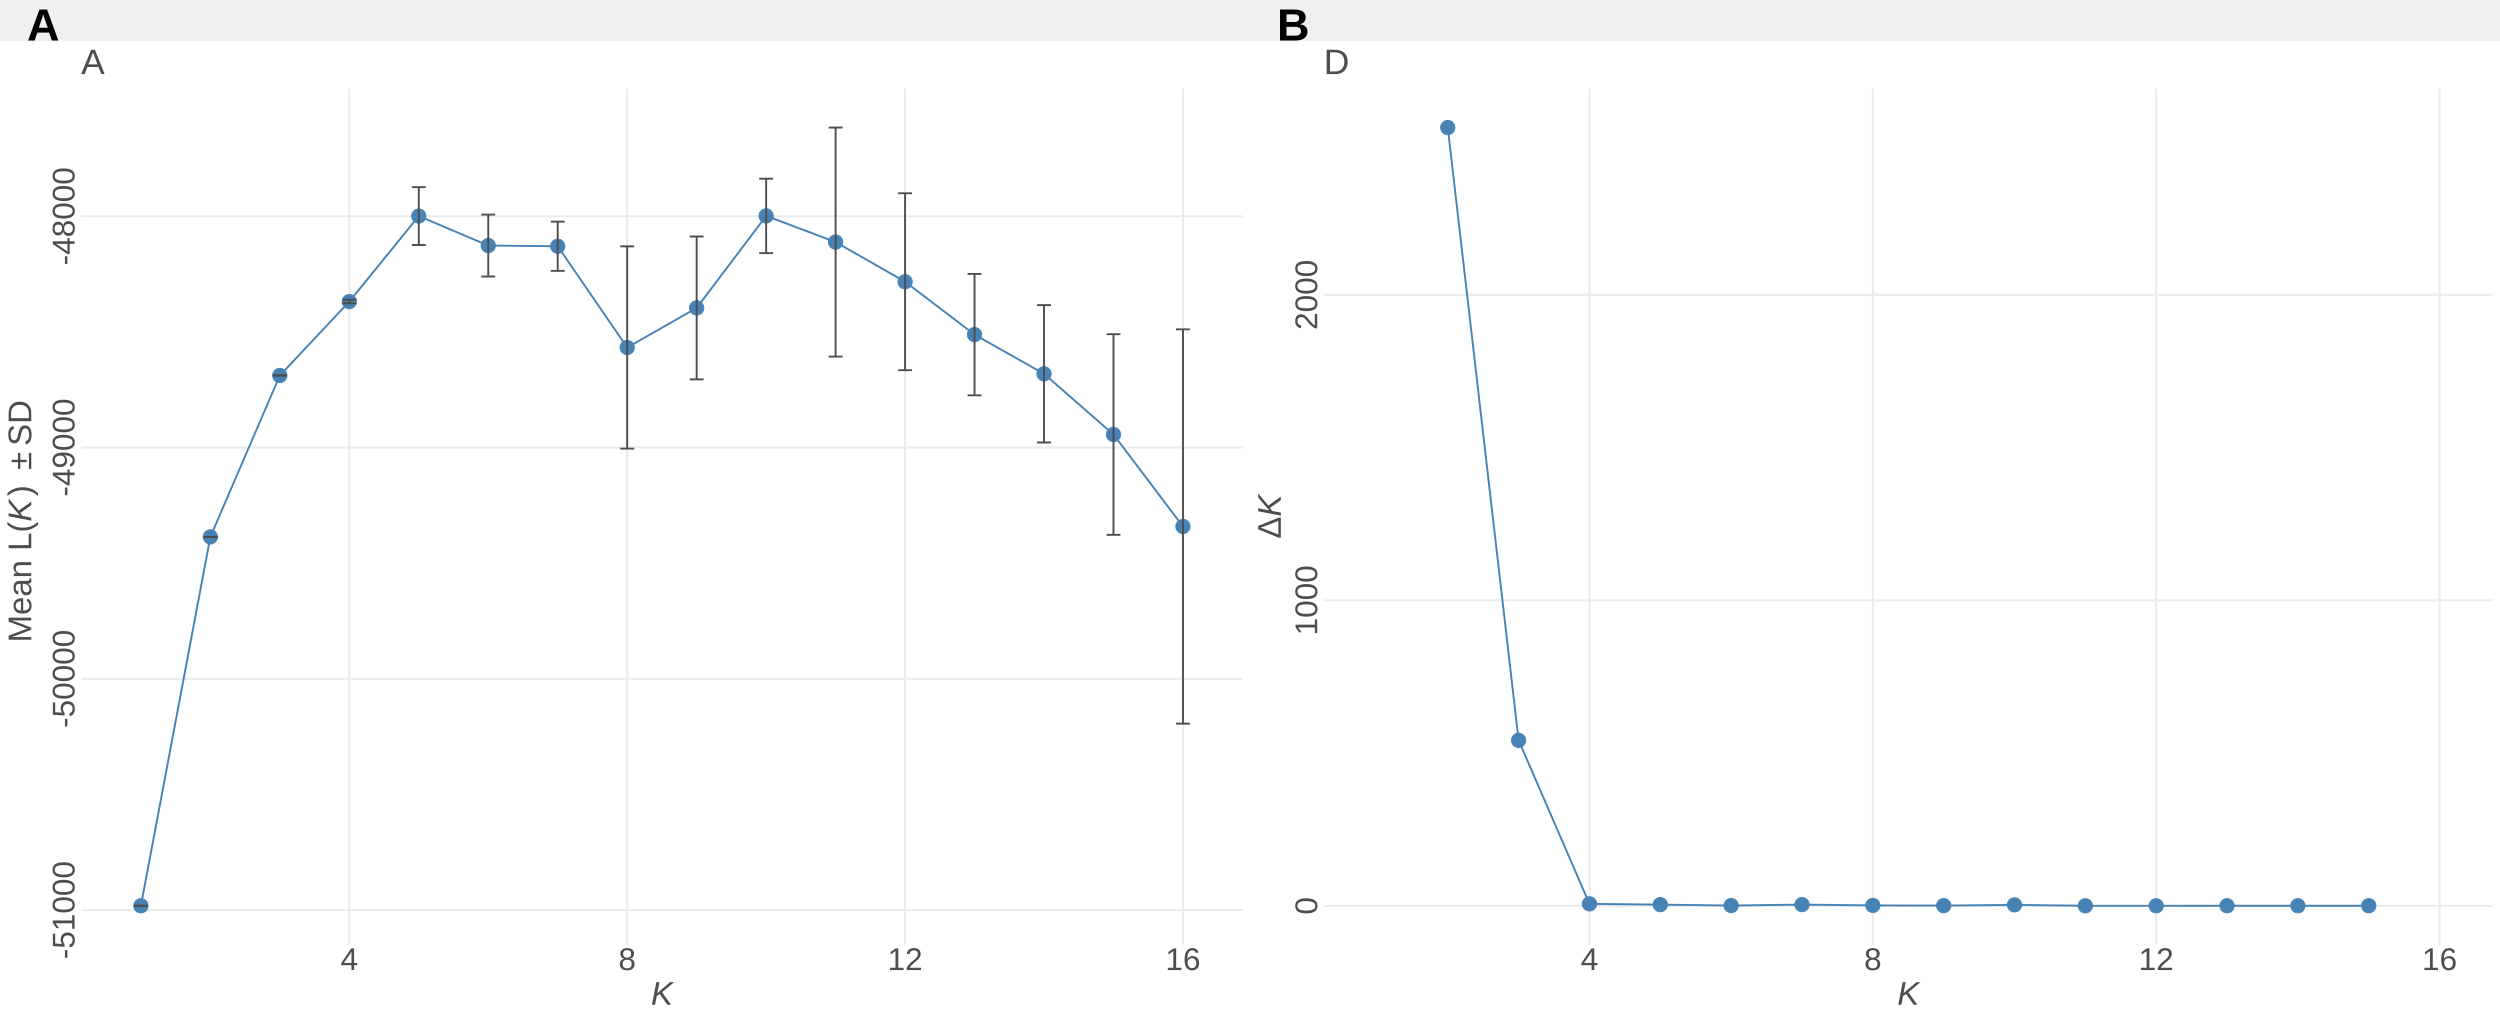
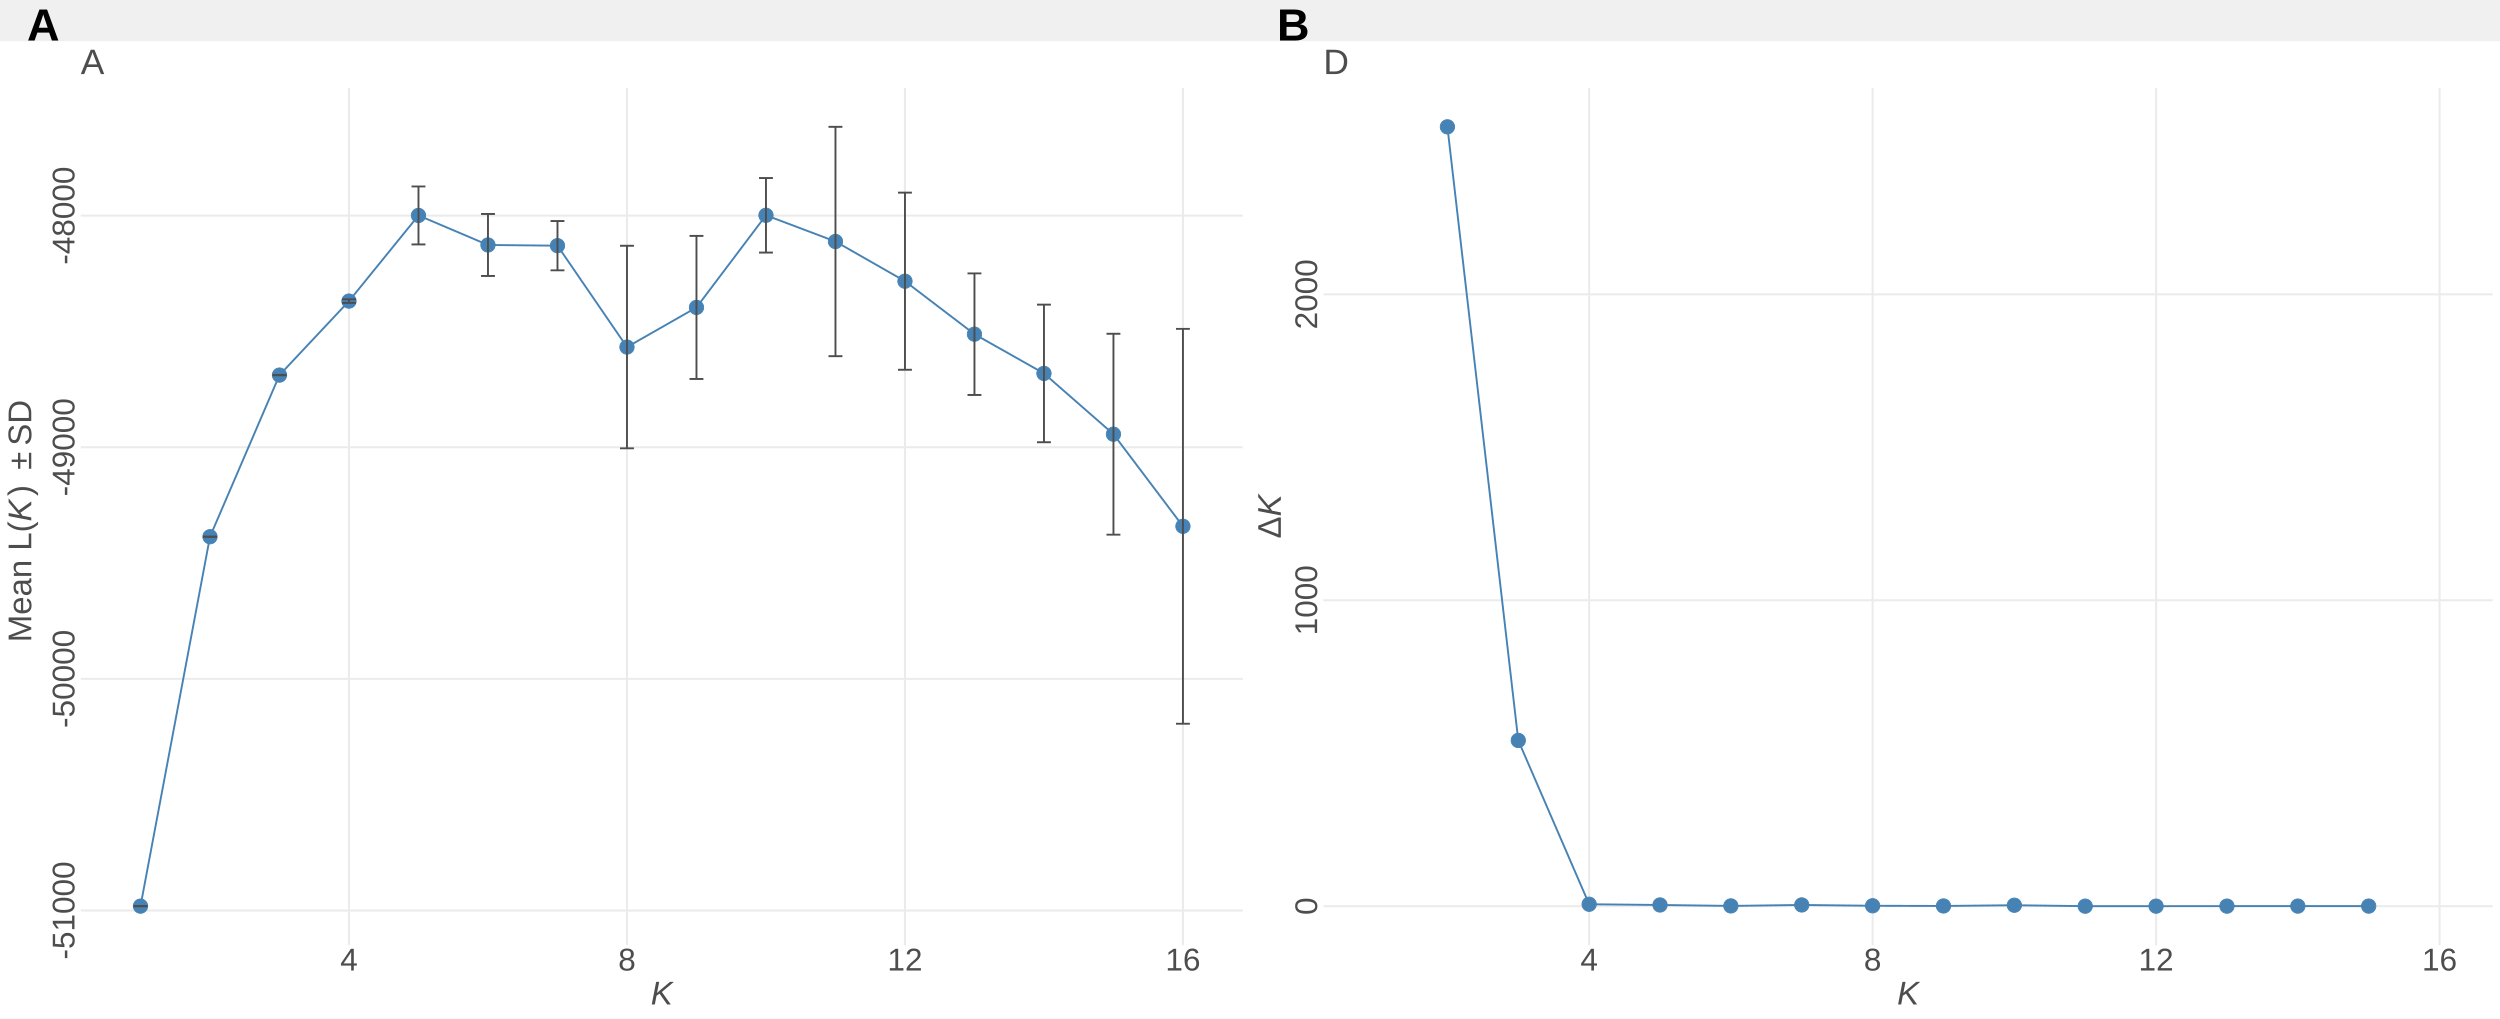
<svg xmlns="http://www.w3.org/2000/svg" width="1944.00pt" height="792.00pt" viewBox="0 0 1944.00 792.00">
  <g class="svglite">
    <defs>
      <style type="text/css">
    .svglite line, .svglite polyline, .svglite polygon, .svglite path, .svglite rect, .svglite circle {
      fill: none;
      stroke: #000000;
      stroke-linecap: round;
      stroke-linejoin: round;
      stroke-miterlimit: 10.00;
    }
    .svglite text {
      white-space: pre;
    }
    .svglite g.glyphgroup path {
      fill: inherit;
      stroke: none;
    }
  </style>
    </defs>
    <rect width="100%" height="100%" style="stroke: none; fill: none;" />
    <defs>
      <clipPath id="cpMC4wMHwxOTQ0LjAwfDAuMDB8NzkyLjAw">
        <rect x="0.00" y="0.00" width="1944.00" height="792.00" />
      </clipPath>
    </defs>
    <g clip-path="url(#cpMC4wMHwxOTQ0LjAwfDAuMDB8NzkyLjAw)">
</g>
    <defs>
      <clipPath id="cpMC4wMHw5NzIuMDB8MzIuMjZ8NzkyLjAw">
-         <rect x="0.00" y="32.26" width="972.00" height="759.74" />
+         <rect x="0" y="32.26" width="972.00" height="759.74" />
      </clipPath>
    </defs>
    <g clip-path="url(#cpMC4wMHw5NzIuMDB8MzIuMjZ8NzkyLjAw)">
-       <rect x="0.00" y="32.26" width="972.00" height="759.74" style="stroke-width: 1.07; stroke: #FFFFFF; fill: #FFFFFF;" />
+       <rect x="0" y="32.26" width="972.00" height="759.74" style="stroke-width: 1.07; stroke: #FFFFFF; fill: #FFFFFF;" />
    </g>
    <g clip-path="url(#cpMC4wMHwxOTQ0LjAwfDAuMDB8NzkyLjAw)">
</g>
    <defs>
-       <clipPath id="cpNjMuMTB8OTY2LjMzfDY4Ljk1fDczNC42MQ==">
-         <rect x="63.10" y="68.95" width="903.23" height="665.66" />
+       <clipPath id="cpNjIuNzh8OTY2LjMzfDY4LjMzfDczNC45Mw==">
+         <rect x="62.78" y="68.33" width="903.55" height="666.60" />
      </clipPath>
    </defs>
-     <g clip-path="url(#cpNjMuMTB8OTY2LjMzfDY4Ljk1fDczNC42MQ==)">
-       <rect x="63.10" y="68.95" width="903.23" height="665.66" style="stroke-width: 1.07; stroke: none; fill: #FFFFFF;" />
-       <polyline points="63.10,707.71 966.33,707.71 " style="stroke-width: 1.60; stroke: #EBEBEB; stroke-linecap: butt;" />
-       <polyline points="63.10,527.86 966.33,527.86 " style="stroke-width: 1.60; stroke: #EBEBEB; stroke-linecap: butt;" />
-       <polyline points="63.10,348.02 966.33,348.02 " style="stroke-width: 1.60; stroke: #EBEBEB; stroke-linecap: butt;" />
-       <polyline points="63.10,168.17 966.33,168.17 " style="stroke-width: 1.60; stroke: #EBEBEB; stroke-linecap: butt;" />
-       <polyline points="271.62,734.61 271.62,68.95 " style="stroke-width: 1.60; stroke: #EBEBEB; stroke-linecap: butt;" />
-       <polyline points="487.70,734.61 487.70,68.95 " style="stroke-width: 1.60; stroke: #EBEBEB; stroke-linecap: butt;" />
-       <polyline points="703.79,734.61 703.79,68.95 " style="stroke-width: 1.60; stroke: #EBEBEB; stroke-linecap: butt;" />
-       <polyline points="919.87,734.61 919.87,68.95 " style="stroke-width: 1.60; stroke: #EBEBEB; stroke-linecap: butt;" />
-       <polyline points="109.56,704.33 163.58,417.49 217.60,291.98 271.62,234.51 325.64,168.02 379.66,190.94 433.68,191.49 487.70,270.21 541.73,239.45 595.75,167.89 649.77,188.25 703.79,219.07 757.81,260.21 811.83,290.68 865.85,337.88 919.87,409.39 " style="stroke-width: 1.49; stroke: #4682B4; stroke-linecap: butt;" />
-       <circle cx="109.56" cy="704.33" r="5.57" style="stroke-width: 0.71; stroke: #4682B4; fill: #4682B4;" />
-       <circle cx="163.58" cy="417.49" r="5.57" style="stroke-width: 0.71; stroke: #4682B4; fill: #4682B4;" />
-       <circle cx="217.60" cy="291.98" r="5.57" style="stroke-width: 0.71; stroke: #4682B4; fill: #4682B4;" />
-       <circle cx="271.62" cy="234.51" r="5.57" style="stroke-width: 0.71; stroke: #4682B4; fill: #4682B4;" />
-       <circle cx="325.64" cy="168.02" r="5.57" style="stroke-width: 0.71; stroke: #4682B4; fill: #4682B4;" />
-       <circle cx="379.66" cy="190.94" r="5.57" style="stroke-width: 0.71; stroke: #4682B4; fill: #4682B4;" />
-       <circle cx="433.68" cy="191.49" r="5.57" style="stroke-width: 0.71; stroke: #4682B4; fill: #4682B4;" />
-       <circle cx="487.70" cy="270.21" r="5.57" style="stroke-width: 0.71; stroke: #4682B4; fill: #4682B4;" />
-       <circle cx="541.73" cy="239.45" r="5.57" style="stroke-width: 0.71; stroke: #4682B4; fill: #4682B4;" />
-       <circle cx="595.75" cy="167.89" r="5.57" style="stroke-width: 0.71; stroke: #4682B4; fill: #4682B4;" />
-       <circle cx="649.77" cy="188.25" r="5.57" style="stroke-width: 0.71; stroke: #4682B4; fill: #4682B4;" />
-       <circle cx="703.79" cy="219.07" r="5.57" style="stroke-width: 0.71; stroke: #4682B4; fill: #4682B4;" />
-       <circle cx="757.81" cy="260.21" r="5.57" style="stroke-width: 0.71; stroke: #4682B4; fill: #4682B4;" />
-       <circle cx="811.83" cy="290.68" r="5.57" style="stroke-width: 0.71; stroke: #4682B4; fill: #4682B4;" />
-       <circle cx="865.85" cy="337.88" r="5.57" style="stroke-width: 0.71; stroke: #4682B4; fill: #4682B4;" />
-       <circle cx="919.87" cy="409.39" r="5.57" style="stroke-width: 0.71; stroke: #4682B4; fill: #4682B4;" />
-       <polyline points="104.16,704.31 114.96,704.31 " style="stroke-width: 1.49; stroke: #4D4D4D; stroke-linecap: butt;" />
-       <polyline points="109.56,704.31 109.56,704.35 " style="stroke-width: 1.49; stroke: #4D4D4D; stroke-linecap: butt;" />
-       <polyline points="104.16,704.35 114.96,704.35 " style="stroke-width: 1.49; stroke: #4D4D4D; stroke-linecap: butt;" />
-       <polyline points="158.18,417.43 168.98,417.43 " style="stroke-width: 1.49; stroke: #4D4D4D; stroke-linecap: butt;" />
-       <polyline points="163.58,417.43 163.58,417.55 " style="stroke-width: 1.49; stroke: #4D4D4D; stroke-linecap: butt;" />
-       <polyline points="158.18,417.55 168.98,417.55 " style="stroke-width: 1.49; stroke: #4D4D4D; stroke-linecap: butt;" />
-       <polyline points="212.20,291.85 223.00,291.85 " style="stroke-width: 1.49; stroke: #4D4D4D; stroke-linecap: butt;" />
-       <polyline points="217.60,291.85 217.60,292.10 " style="stroke-width: 1.49; stroke: #4D4D4D; stroke-linecap: butt;" />
-       <polyline points="212.20,292.10 223.00,292.10 " style="stroke-width: 1.49; stroke: #4D4D4D; stroke-linecap: butt;" />
-       <polyline points="266.22,233.10 277.02,233.10 " style="stroke-width: 1.49; stroke: #4D4D4D; stroke-linecap: butt;" />
-       <polyline points="271.62,233.10 271.62,235.91 " style="stroke-width: 1.49; stroke: #4D4D4D; stroke-linecap: butt;" />
-       <polyline points="266.22,235.91 277.02,235.91 " style="stroke-width: 1.49; stroke: #4D4D4D; stroke-linecap: butt;" />
-       <polyline points="320.24,145.51 331.04,145.51 " style="stroke-width: 1.49; stroke: #4D4D4D; stroke-linecap: butt;" />
-       <polyline points="325.64,145.51 325.64,190.53 " style="stroke-width: 1.49; stroke: #4D4D4D; stroke-linecap: butt;" />
-       <polyline points="320.24,190.53 331.04,190.53 " style="stroke-width: 1.49; stroke: #4D4D4D; stroke-linecap: butt;" />
-       <polyline points="374.26,166.87 385.06,166.87 " style="stroke-width: 1.49; stroke: #4D4D4D; stroke-linecap: butt;" />
-       <polyline points="379.66,166.87 379.66,215.01 " style="stroke-width: 1.49; stroke: #4D4D4D; stroke-linecap: butt;" />
-       <polyline points="374.26,215.01 385.06,215.01 " style="stroke-width: 1.49; stroke: #4D4D4D; stroke-linecap: butt;" />
-       <polyline points="428.28,172.34 439.09,172.34 " style="stroke-width: 1.49; stroke: #4D4D4D; stroke-linecap: butt;" />
-       <polyline points="433.68,172.34 433.68,210.63 " style="stroke-width: 1.49; stroke: #4D4D4D; stroke-linecap: butt;" />
-       <polyline points="428.28,210.63 439.09,210.63 " style="stroke-width: 1.49; stroke: #4D4D4D; stroke-linecap: butt;" />
-       <polyline points="482.30,191.57 493.11,191.57 " style="stroke-width: 1.49; stroke: #4D4D4D; stroke-linecap: butt;" />
-       <polyline points="487.70,191.57 487.70,348.84 " style="stroke-width: 1.49; stroke: #4D4D4D; stroke-linecap: butt;" />
-       <polyline points="482.30,348.84 493.11,348.84 " style="stroke-width: 1.49; stroke: #4D4D4D; stroke-linecap: butt;" />
-       <polyline points="536.32,183.91 547.13,183.91 " style="stroke-width: 1.49; stroke: #4D4D4D; stroke-linecap: butt;" />
-       <polyline points="541.73,183.91 541.73,294.98 " style="stroke-width: 1.49; stroke: #4D4D4D; stroke-linecap: butt;" />
-       <polyline points="536.32,294.98 547.13,294.98 " style="stroke-width: 1.49; stroke: #4D4D4D; stroke-linecap: butt;" />
-       <polyline points="590.34,138.95 601.15,138.95 " style="stroke-width: 1.49; stroke: #4D4D4D; stroke-linecap: butt;" />
-       <polyline points="595.75,138.95 595.75,196.84 " style="stroke-width: 1.49; stroke: #4D4D4D; stroke-linecap: butt;" />
-       <polyline points="590.34,196.84 601.15,196.84 " style="stroke-width: 1.49; stroke: #4D4D4D; stroke-linecap: butt;" />
-       <polyline points="644.37,99.21 655.17,99.21 " style="stroke-width: 1.49; stroke: #4D4D4D; stroke-linecap: butt;" />
-       <polyline points="649.77,99.21 649.77,277.30 " style="stroke-width: 1.49; stroke: #4D4D4D; stroke-linecap: butt;" />
-       <polyline points="644.37,277.30 655.17,277.30 " style="stroke-width: 1.49; stroke: #4D4D4D; stroke-linecap: butt;" />
-       <polyline points="698.39,150.28 709.19,150.28 " style="stroke-width: 1.49; stroke: #4D4D4D; stroke-linecap: butt;" />
-       <polyline points="703.79,150.28 703.79,287.86 " style="stroke-width: 1.49; stroke: #4D4D4D; stroke-linecap: butt;" />
-       <polyline points="698.39,287.86 709.19,287.86 " style="stroke-width: 1.49; stroke: #4D4D4D; stroke-linecap: butt;" />
-       <polyline points="752.41,213.01 763.21,213.01 " style="stroke-width: 1.49; stroke: #4D4D4D; stroke-linecap: butt;" />
-       <polyline points="757.81,213.01 757.81,307.41 " style="stroke-width: 1.49; stroke: #4D4D4D; stroke-linecap: butt;" />
-       <polyline points="752.41,307.41 763.21,307.41 " style="stroke-width: 1.49; stroke: #4D4D4D; stroke-linecap: butt;" />
-       <polyline points="806.43,237.26 817.23,237.26 " style="stroke-width: 1.49; stroke: #4D4D4D; stroke-linecap: butt;" />
-       <polyline points="811.83,237.26 811.83,344.10 " style="stroke-width: 1.49; stroke: #4D4D4D; stroke-linecap: butt;" />
-       <polyline points="806.43,344.10 817.23,344.10 " style="stroke-width: 1.49; stroke: #4D4D4D; stroke-linecap: butt;" />
-       <polyline points="860.45,259.87 871.25,259.87 " style="stroke-width: 1.49; stroke: #4D4D4D; stroke-linecap: butt;" />
-       <polyline points="865.85,259.87 865.85,415.90 " style="stroke-width: 1.49; stroke: #4D4D4D; stroke-linecap: butt;" />
-       <polyline points="860.45,415.90 871.25,415.90 " style="stroke-width: 1.49; stroke: #4D4D4D; stroke-linecap: butt;" />
-       <polyline points="914.47,256.09 925.27,256.09 " style="stroke-width: 1.49; stroke: #4D4D4D; stroke-linecap: butt;" />
-       <polyline points="919.87,256.09 919.87,562.69 " style="stroke-width: 1.49; stroke: #4D4D4D; stroke-linecap: butt;" />
-       <polyline points="914.47,562.69 925.27,562.69 " style="stroke-width: 1.49; stroke: #4D4D4D; stroke-linecap: butt;" />
+     <g clip-path="url(#cpNjIuNzh8OTY2LjMzfDY4LjMzfDczNC45Mw==)">
+       <rect x="62.78" y="68.33" width="903.55" height="666.60" style="stroke-width: 1.07; stroke: none; fill: #FFFFFF;" />
+       <polyline points="62.78,707.99 966.33,707.99 " style="stroke-width: 1.60; stroke: #EBEBEB; stroke-linecap: butt;" />
+       <polyline points="62.78,527.89 966.33,527.89 " style="stroke-width: 1.60; stroke: #EBEBEB; stroke-linecap: butt;" />
+       <polyline points="62.78,347.79 966.33,347.79 " style="stroke-width: 1.60; stroke: #EBEBEB; stroke-linecap: butt;" />
+       <polyline points="62.78,167.69 966.33,167.69 " style="stroke-width: 1.60; stroke: #EBEBEB; stroke-linecap: butt;" />
+       <polyline points="271.37,734.93 271.37,68.33 " style="stroke-width: 1.60; stroke: #EBEBEB; stroke-linecap: butt;" />
+       <polyline points="487.54,734.93 487.54,68.33 " style="stroke-width: 1.60; stroke: #EBEBEB; stroke-linecap: butt;" />
+       <polyline points="703.70,734.93 703.70,68.33 " style="stroke-width: 1.60; stroke: #EBEBEB; stroke-linecap: butt;" />
+       <polyline points="919.86,734.93 919.86,68.33 " style="stroke-width: 1.60; stroke: #EBEBEB; stroke-linecap: butt;" />
+       <polyline points="109.25,704.61 163.29,417.36 217.33,291.67 271.37,234.12 325.41,167.53 379.45,190.49 433.50,191.04 487.54,269.87 541.58,239.06 595.62,167.41 649.66,187.80 703.70,218.66 757.74,259.86 811.78,290.37 865.82,337.64 919.86,409.25 " style="stroke-width: 1.49; stroke: #4682B4; stroke-linecap: butt;" />
+       <circle cx="109.25" cy="704.61" r="5.57" style="stroke-width: 0.71; stroke: #4682B4; fill: #4682B4;" />
+       <circle cx="163.29" cy="417.36" r="5.57" style="stroke-width: 0.71; stroke: #4682B4; fill: #4682B4;" />
+       <circle cx="217.33" cy="291.67" r="5.57" style="stroke-width: 0.71; stroke: #4682B4; fill: #4682B4;" />
+       <circle cx="271.37" cy="234.12" r="5.57" style="stroke-width: 0.71; stroke: #4682B4; fill: #4682B4;" />
+       <circle cx="325.41" cy="167.53" r="5.57" style="stroke-width: 0.71; stroke: #4682B4; fill: #4682B4;" />
+       <circle cx="379.45" cy="190.49" r="5.57" style="stroke-width: 0.71; stroke: #4682B4; fill: #4682B4;" />
+       <circle cx="433.50" cy="191.04" r="5.57" style="stroke-width: 0.71; stroke: #4682B4; fill: #4682B4;" />
+       <circle cx="487.54" cy="269.87" r="5.57" style="stroke-width: 0.71; stroke: #4682B4; fill: #4682B4;" />
+       <circle cx="541.58" cy="239.06" r="5.57" style="stroke-width: 0.71; stroke: #4682B4; fill: #4682B4;" />
+       <circle cx="595.62" cy="167.41" r="5.57" style="stroke-width: 0.71; stroke: #4682B4; fill: #4682B4;" />
+       <circle cx="649.66" cy="187.80" r="5.57" style="stroke-width: 0.71; stroke: #4682B4; fill: #4682B4;" />
+       <circle cx="703.70" cy="218.66" r="5.57" style="stroke-width: 0.71; stroke: #4682B4; fill: #4682B4;" />
+       <circle cx="757.74" cy="259.86" r="5.57" style="stroke-width: 0.71; stroke: #4682B4; fill: #4682B4;" />
+       <circle cx="811.78" cy="290.37" r="5.57" style="stroke-width: 0.71; stroke: #4682B4; fill: #4682B4;" />
+       <circle cx="865.82" cy="337.64" r="5.57" style="stroke-width: 0.71; stroke: #4682B4; fill: #4682B4;" />
+       <circle cx="919.86" cy="409.25" r="5.57" style="stroke-width: 0.71; stroke: #4682B4; fill: #4682B4;" />
+       <polyline points="103.85,704.59 114.66,704.59 " style="stroke-width: 1.49; stroke: #4D4D4D; stroke-linecap: butt;" />
+       <polyline points="109.25,704.59 109.25,704.63 " style="stroke-width: 1.49; stroke: #4D4D4D; stroke-linecap: butt;" />
+       <polyline points="103.85,704.63 114.66,704.63 " style="stroke-width: 1.49; stroke: #4D4D4D; stroke-linecap: butt;" />
+       <polyline points="157.89,417.30 168.70,417.30 " style="stroke-width: 1.49; stroke: #4D4D4D; stroke-linecap: butt;" />
+       <polyline points="163.29,417.30 163.29,417.42 " style="stroke-width: 1.49; stroke: #4D4D4D; stroke-linecap: butt;" />
+       <polyline points="157.89,417.42 168.70,417.42 " style="stroke-width: 1.49; stroke: #4D4D4D; stroke-linecap: butt;" />
+       <polyline points="211.93,291.54 222.74,291.54 " style="stroke-width: 1.49; stroke: #4D4D4D; stroke-linecap: butt;" />
+       <polyline points="217.33,291.54 217.33,291.79 " style="stroke-width: 1.49; stroke: #4D4D4D; stroke-linecap: butt;" />
+       <polyline points="211.93,291.79 222.74,291.79 " style="stroke-width: 1.49; stroke: #4D4D4D; stroke-linecap: butt;" />
+       <polyline points="265.97,232.71 276.78,232.71 " style="stroke-width: 1.49; stroke: #4D4D4D; stroke-linecap: butt;" />
+       <polyline points="271.37,232.71 271.37,235.52 " style="stroke-width: 1.49; stroke: #4D4D4D; stroke-linecap: butt;" />
+       <polyline points="265.97,235.52 276.78,235.52 " style="stroke-width: 1.49; stroke: #4D4D4D; stroke-linecap: butt;" />
+       <polyline points="320.01,144.99 330.82,144.99 " style="stroke-width: 1.49; stroke: #4D4D4D; stroke-linecap: butt;" />
+       <polyline points="325.41,144.99 325.41,190.07 " style="stroke-width: 1.49; stroke: #4D4D4D; stroke-linecap: butt;" />
+       <polyline points="320.01,190.07 330.82,190.07 " style="stroke-width: 1.49; stroke: #4D4D4D; stroke-linecap: butt;" />
+       <polyline points="374.05,166.38 384.86,166.38 " style="stroke-width: 1.49; stroke: #4D4D4D; stroke-linecap: butt;" />
+       <polyline points="379.45,166.38 379.45,214.60 " style="stroke-width: 1.49; stroke: #4D4D4D; stroke-linecap: butt;" />
+       <polyline points="374.05,214.60 384.86,214.60 " style="stroke-width: 1.49; stroke: #4D4D4D; stroke-linecap: butt;" />
+       <polyline points="428.09,171.86 438.90,171.86 " style="stroke-width: 1.49; stroke: #4D4D4D; stroke-linecap: butt;" />
+       <polyline points="433.50,171.86 433.50,210.21 " style="stroke-width: 1.49; stroke: #4D4D4D; stroke-linecap: butt;" />
+       <polyline points="428.09,210.21 438.90,210.21 " style="stroke-width: 1.49; stroke: #4D4D4D; stroke-linecap: butt;" />
+       <polyline points="482.13,191.12 492.94,191.12 " style="stroke-width: 1.49; stroke: #4D4D4D; stroke-linecap: butt;" />
+       <polyline points="487.54,191.12 487.54,348.62 " style="stroke-width: 1.49; stroke: #4D4D4D; stroke-linecap: butt;" />
+       <polyline points="482.13,348.62 492.94,348.62 " style="stroke-width: 1.49; stroke: #4D4D4D; stroke-linecap: butt;" />
+       <polyline points="536.17,183.45 546.98,183.45 " style="stroke-width: 1.49; stroke: #4D4D4D; stroke-linecap: butt;" />
+       <polyline points="541.58,183.45 541.58,294.68 " style="stroke-width: 1.49; stroke: #4D4D4D; stroke-linecap: butt;" />
+       <polyline points="536.17,294.68 546.98,294.68 " style="stroke-width: 1.49; stroke: #4D4D4D; stroke-linecap: butt;" />
+       <polyline points="590.21,138.43 601.02,138.43 " style="stroke-width: 1.49; stroke: #4D4D4D; stroke-linecap: butt;" />
+       <polyline points="595.62,138.43 595.62,196.39 " style="stroke-width: 1.49; stroke: #4D4D4D; stroke-linecap: butt;" />
+       <polyline points="590.21,196.39 601.02,196.39 " style="stroke-width: 1.49; stroke: #4D4D4D; stroke-linecap: butt;" />
+       <polyline points="644.25,98.63 655.06,98.63 " style="stroke-width: 1.49; stroke: #4D4D4D; stroke-linecap: butt;" />
+       <polyline points="649.66,98.63 649.66,276.97 " style="stroke-width: 1.49; stroke: #4D4D4D; stroke-linecap: butt;" />
+       <polyline points="644.25,276.97 655.06,276.97 " style="stroke-width: 1.49; stroke: #4D4D4D; stroke-linecap: butt;" />
+       <polyline points="698.29,149.78 709.10,149.78 " style="stroke-width: 1.49; stroke: #4D4D4D; stroke-linecap: butt;" />
+       <polyline points="703.70,149.78 703.70,287.54 " style="stroke-width: 1.49; stroke: #4D4D4D; stroke-linecap: butt;" />
+       <polyline points="698.29,287.54 709.10,287.54 " style="stroke-width: 1.49; stroke: #4D4D4D; stroke-linecap: butt;" />
+       <polyline points="752.33,212.59 763.14,212.59 " style="stroke-width: 1.49; stroke: #4D4D4D; stroke-linecap: butt;" />
+       <polyline points="757.74,212.59 757.74,307.13 " style="stroke-width: 1.49; stroke: #4D4D4D; stroke-linecap: butt;" />
+       <polyline points="752.33,307.13 763.14,307.13 " style="stroke-width: 1.49; stroke: #4D4D4D; stroke-linecap: butt;" />
+       <polyline points="806.37,236.88 817.18,236.88 " style="stroke-width: 1.49; stroke: #4D4D4D; stroke-linecap: butt;" />
+       <polyline points="811.78,236.88 811.78,343.87 " style="stroke-width: 1.49; stroke: #4D4D4D; stroke-linecap: butt;" />
+       <polyline points="806.37,343.87 817.18,343.87 " style="stroke-width: 1.49; stroke: #4D4D4D; stroke-linecap: butt;" />
+       <polyline points="860.41,259.52 871.22,259.52 " style="stroke-width: 1.49; stroke: #4D4D4D; stroke-linecap: butt;" />
+       <polyline points="865.82,259.52 865.82,415.76 " style="stroke-width: 1.49; stroke: #4D4D4D; stroke-linecap: butt;" />
+       <polyline points="860.41,415.76 871.22,415.76 " style="stroke-width: 1.49; stroke: #4D4D4D; stroke-linecap: butt;" />
+       <polyline points="914.45,255.73 925.26,255.73 " style="stroke-width: 1.49; stroke: #4D4D4D; stroke-linecap: butt;" />
+       <polyline points="919.86,255.73 919.86,562.77 " style="stroke-width: 1.49; stroke: #4D4D4D; stroke-linecap: butt;" />
+       <polyline points="914.45,562.77 925.26,562.77 " style="stroke-width: 1.49; stroke: #4D4D4D; stroke-linecap: butt;" />
    </g>
    <g clip-path="url(#cpMC4wMHwxOTQ0LjAwfDAuMDB8NzkyLjAw)">
-       <text transform="translate(57.96,707.71) rotate(-90)" text-anchor="middle" style="font-size: 24.50px;fill: #4D4D4D; font-family: &quot;Arial&quot;;" textLength="76.28px" lengthAdjust="spacingAndGlyphs">-51000</text>
-       <text transform="translate(57.96,527.86) rotate(-90)" text-anchor="middle" style="font-size: 24.50px;fill: #4D4D4D; font-family: &quot;Arial&quot;;" textLength="76.28px" lengthAdjust="spacingAndGlyphs">-50000</text>
-       <text transform="translate(57.96,348.02) rotate(-90)" text-anchor="middle" style="font-size: 24.50px;fill: #4D4D4D; font-family: &quot;Arial&quot;;" textLength="76.28px" lengthAdjust="spacingAndGlyphs">-49000</text>
-       <text transform="translate(57.96,168.17) rotate(-90)" text-anchor="middle" style="font-size: 24.50px;fill: #4D4D4D; font-family: &quot;Arial&quot;;" textLength="76.28px" lengthAdjust="spacingAndGlyphs">-48000</text>
-       <text x="271.62" y="754.34" text-anchor="middle" style="font-size: 24.50px;fill: #4D4D4D; font-family: &quot;Arial&quot;;" textLength="13.62px" lengthAdjust="spacingAndGlyphs">4</text>
-       <text x="487.70" y="754.34" text-anchor="middle" style="font-size: 24.50px;fill: #4D4D4D; font-family: &quot;Arial&quot;;" textLength="13.62px" lengthAdjust="spacingAndGlyphs">8</text>
-       <text x="703.79" y="754.34" text-anchor="middle" style="font-size: 24.50px;fill: #4D4D4D; font-family: &quot;Arial&quot;;" textLength="27.25px" lengthAdjust="spacingAndGlyphs">12</text>
-       <text x="919.87" y="754.34" text-anchor="middle" style="font-size: 24.50px;fill: #4D4D4D; font-family: &quot;Arial&quot;;" textLength="27.25px" lengthAdjust="spacingAndGlyphs">16</text>
-       <text x="506.18" y="781.31" style="font-size: 25.60px; font-style: italic;fill: #4D4D4D; font-family: &quot;Arial&quot;;" textLength="17.08px" lengthAdjust="spacingAndGlyphs">K</text>
-       <text transform="translate(24.31,499.54) rotate(-90)" style="font-size: 25.60px;fill: #4D4D4D; font-family: &quot;Arial&quot;;" textLength="93.88px" lengthAdjust="spacingAndGlyphs">Mean L(</text>
-       <text transform="translate(24.31,405.66) rotate(-90)" style="font-size: 25.60px; font-style: italic;fill: #4D4D4D; font-family: &quot;Arial&quot;;" textLength="17.08px" lengthAdjust="spacingAndGlyphs">K</text>
-       <text transform="translate(24.31,385.84) rotate(-90)" style="font-size: 25.60px;fill: #4D4D4D; font-family: &quot;Arial&quot;;" textLength="15.62px" lengthAdjust="spacingAndGlyphs">) </text>
-       <text transform="translate(24.31,365.48) rotate(-90)" style="font-size: 25.60px;fill: #4D4D4D; font-family: &quot;Arial&quot;;" textLength="14.05px" lengthAdjust="spacingAndGlyphs">±</text>
-       <text transform="translate(24.31,346.69) rotate(-90)" style="font-size: 25.60px;fill: #4D4D4D; font-family: &quot;Arial&quot;;" textLength="42.67px" lengthAdjust="spacingAndGlyphs"> SD</text>
-       <text x="63.10" y="57.61" style="font-size: 27.50px;fill: #4D4D4D; font-family: &quot;Arial&quot;;" textLength="18.34px" lengthAdjust="spacingAndGlyphs">A</text>
+       <text transform="translate(57.90,707.99) rotate(-90)" text-anchor="middle" style="font-size: 24.50px;fill: #4D4D4D; font-family: &quot;Arial&quot;;" textLength="76.28px" lengthAdjust="spacingAndGlyphs">-51000</text>
+       <text transform="translate(57.90,527.89) rotate(-90)" text-anchor="middle" style="font-size: 24.50px;fill: #4D4D4D; font-family: &quot;Arial&quot;;" textLength="76.28px" lengthAdjust="spacingAndGlyphs">-50000</text>
+       <text transform="translate(57.90,347.79) rotate(-90)" text-anchor="middle" style="font-size: 24.50px;fill: #4D4D4D; font-family: &quot;Arial&quot;;" textLength="76.28px" lengthAdjust="spacingAndGlyphs">-49000</text>
+       <text transform="translate(57.90,167.69) rotate(-90)" text-anchor="middle" style="font-size: 24.50px;fill: #4D4D4D; font-family: &quot;Arial&quot;;" textLength="76.28px" lengthAdjust="spacingAndGlyphs">-48000</text>
+       <text x="271.37" y="754.66" text-anchor="middle" style="font-size: 24.50px;fill: #4D4D4D; font-family: &quot;Arial&quot;;" textLength="13.62px" lengthAdjust="spacingAndGlyphs">4</text>
+       <text x="487.54" y="754.66" text-anchor="middle" style="font-size: 24.50px;fill: #4D4D4D; font-family: &quot;Arial&quot;;" textLength="13.62px" lengthAdjust="spacingAndGlyphs">8</text>
+       <text x="703.70" y="754.66" text-anchor="middle" style="font-size: 24.50px;fill: #4D4D4D; font-family: &quot;Arial&quot;;" textLength="27.25px" lengthAdjust="spacingAndGlyphs">12</text>
+       <text x="919.86" y="754.66" text-anchor="middle" style="font-size: 24.50px;fill: #4D4D4D; font-family: &quot;Arial&quot;;" textLength="27.25px" lengthAdjust="spacingAndGlyphs">16</text>
+       <text x="506.02" y="781.09" style="font-size: 25.60px; font-style: italic;fill: #4D4D4D; font-family: &quot;Arial&quot;;" textLength="17.08px" lengthAdjust="spacingAndGlyphs">K</text>
+       <text transform="translate(24.31,499.38) rotate(-90)" style="font-size: 25.60px;fill: #4D4D4D; font-family: &quot;Arial&quot;;" textLength="93.88px" lengthAdjust="spacingAndGlyphs">Mean L(</text>
+       <text transform="translate(24.31,405.51) rotate(-90)" style="font-size: 25.60px; font-style: italic;fill: #4D4D4D; font-family: &quot;Arial&quot;;" textLength="17.08px" lengthAdjust="spacingAndGlyphs">K</text>
+       <text transform="translate(24.31,385.69) rotate(-90)" style="font-size: 25.60px;fill: #4D4D4D; font-family: &quot;Arial&quot;;" textLength="15.62px" lengthAdjust="spacingAndGlyphs">) </text>
+       <text transform="translate(24.31,365.33) rotate(-90)" style="font-size: 25.60px;fill: #4D4D4D; font-family: &quot;Arial&quot;;" textLength="14.05px" lengthAdjust="spacingAndGlyphs">±</text>
+       <text transform="translate(24.31,346.54) rotate(-90)" style="font-size: 25.60px;fill: #4D4D4D; font-family: &quot;Arial&quot;;" textLength="42.67px" lengthAdjust="spacingAndGlyphs"> SD</text>
+       <text x="62.78" y="57.61" style="font-size: 27.50px;fill: #4D4D4D; font-family: &quot;Arial&quot;;" textLength="18.34px" lengthAdjust="spacingAndGlyphs">A</text>
      <text x="21.00" y="31.51" style="font-size: 35.00px; font-weight: bold; font-family: &quot;Arial&quot;;" textLength="25.28px" lengthAdjust="spacingAndGlyphs">A</text>
    </g>
    <defs>
      <clipPath id="cpOTcyLjAwfDE5NDQuMDB8MzIuMjZ8NzkyLjAw">
        <rect x="972.00" y="32.26" width="972.00" height="759.74" />
      </clipPath>
    </defs>
    <g clip-path="url(#cpOTcyLjAwfDE5NDQuMDB8MzIuMjZ8NzkyLjAw)">
      <rect x="972.00" y="32.26" width="972.00" height="759.74" style="stroke-width: 1.07; stroke: #FFFFFF; fill: #FFFFFF;" />
    </g>
    <g clip-path="url(#cpMC4wMHwxOTQ0LjAwfDAuMDB8NzkyLjAw)">
</g>
    <defs>
-       <clipPath id="cpMTAyOS4zOXwxOTM4LjMzfDY4Ljk1fDczNC42MQ==">
-         <rect x="1029.39" y="68.95" width="908.94" height="665.66" />
+       <clipPath id="cpMTAyOS4wN3wxOTM4LjMzfDY4LjMzfDczNC45Mw==">
+         <rect x="1029.07" y="68.33" width="909.26" height="666.60" />
      </clipPath>
    </defs>
-     <g clip-path="url(#cpMTAyOS4zOXwxOTM4LjMzfDY4Ljk1fDczNC42MQ==)">
-       <rect x="1029.39" y="68.95" width="908.94" height="665.66" style="stroke-width: 1.07; stroke: none; fill: #FFFFFF;" />
-       <polyline points="1029.39,704.38 1938.33,704.38 " style="stroke-width: 1.60; stroke: #EBEBEB; stroke-linecap: butt;" />
-       <polyline points="1029.39,466.83 1938.33,466.83 " style="stroke-width: 1.60; stroke: #EBEBEB; stroke-linecap: butt;" />
-       <polyline points="1029.39,229.27 1938.33,229.27 " style="stroke-width: 1.60; stroke: #EBEBEB; stroke-linecap: butt;" />
-       <polyline points="1235.97,734.61 1235.97,68.95 " style="stroke-width: 1.60; stroke: #EBEBEB; stroke-linecap: butt;" />
-       <polyline points="1456.32,734.61 1456.32,68.95 " style="stroke-width: 1.60; stroke: #EBEBEB; stroke-linecap: butt;" />
-       <polyline points="1676.67,734.61 1676.67,68.95 " style="stroke-width: 1.60; stroke: #EBEBEB; stroke-linecap: butt;" />
-       <polyline points="1897.02,734.61 1897.02,68.95 " style="stroke-width: 1.60; stroke: #EBEBEB; stroke-linecap: butt;" />
-       <polyline points="1125.79,99.21 1180.88,575.68 1235.97,702.85 1291.05,703.44 1346.14,704.16 1401.23,703.41 1456.32,704.05 1511.40,704.21 1566.49,703.63 1621.58,704.35 1676.67,704.35 1731.75,704.33 1786.84,704.31 1841.93,704.31 " style="stroke-width: 1.49; stroke: #4682B4; stroke-linecap: butt;" />
-       <circle cx="1125.79" cy="99.21" r="5.57" style="stroke-width: 0.71; stroke: #4682B4; fill: #4682B4;" />
-       <circle cx="1180.88" cy="575.68" r="5.57" style="stroke-width: 0.71; stroke: #4682B4; fill: #4682B4;" />
-       <circle cx="1235.97" cy="702.85" r="5.57" style="stroke-width: 0.71; stroke: #4682B4; fill: #4682B4;" />
-       <circle cx="1291.05" cy="703.44" r="5.57" style="stroke-width: 0.71; stroke: #4682B4; fill: #4682B4;" />
-       <circle cx="1346.14" cy="704.16" r="5.57" style="stroke-width: 0.71; stroke: #4682B4; fill: #4682B4;" />
-       <circle cx="1401.23" cy="703.41" r="5.57" style="stroke-width: 0.71; stroke: #4682B4; fill: #4682B4;" />
-       <circle cx="1456.32" cy="704.05" r="5.57" style="stroke-width: 0.71; stroke: #4682B4; fill: #4682B4;" />
-       <circle cx="1511.40" cy="704.21" r="5.57" style="stroke-width: 0.71; stroke: #4682B4; fill: #4682B4;" />
-       <circle cx="1566.49" cy="703.63" r="5.57" style="stroke-width: 0.71; stroke: #4682B4; fill: #4682B4;" />
-       <circle cx="1621.58" cy="704.35" r="5.57" style="stroke-width: 0.71; stroke: #4682B4; fill: #4682B4;" />
-       <circle cx="1676.67" cy="704.35" r="5.57" style="stroke-width: 0.71; stroke: #4682B4; fill: #4682B4;" />
-       <circle cx="1731.75" cy="704.33" r="5.57" style="stroke-width: 0.71; stroke: #4682B4; fill: #4682B4;" />
-       <circle cx="1786.84" cy="704.31" r="5.57" style="stroke-width: 0.71; stroke: #4682B4; fill: #4682B4;" />
-       <circle cx="1841.93" cy="704.31" r="5.57" style="stroke-width: 0.71; stroke: #4682B4; fill: #4682B4;" />
+     <g clip-path="url(#cpMTAyOS4wN3wxOTM4LjMzfDY4LjMzfDczNC45Mw==)">
+       <rect x="1029.07" y="68.33" width="909.26" height="666.60" style="stroke-width: 1.07; stroke: none; fill: #FFFFFF;" />
+       <polyline points="1029.07,704.66 1938.33,704.66 " style="stroke-width: 1.60; stroke: #EBEBEB; stroke-linecap: butt;" />
+       <polyline points="1029.07,466.77 1938.33,466.77 " style="stroke-width: 1.60; stroke: #EBEBEB; stroke-linecap: butt;" />
+       <polyline points="1029.07,228.87 1938.33,228.87 " style="stroke-width: 1.60; stroke: #EBEBEB; stroke-linecap: butt;" />
+       <polyline points="1235.72,734.93 1235.72,68.33 " style="stroke-width: 1.60; stroke: #EBEBEB; stroke-linecap: butt;" />
+       <polyline points="1456.15,734.93 1456.15,68.33 " style="stroke-width: 1.60; stroke: #EBEBEB; stroke-linecap: butt;" />
+       <polyline points="1676.57,734.93 1676.57,68.33 " style="stroke-width: 1.60; stroke: #EBEBEB; stroke-linecap: butt;" />
+       <polyline points="1897.00,734.93 1897.00,68.33 " style="stroke-width: 1.60; stroke: #EBEBEB; stroke-linecap: butt;" />
+       <polyline points="1125.51,98.63 1180.61,575.77 1235.72,703.13 1290.83,703.71 1345.93,704.44 1401.04,703.69 1456.15,704.33 1511.25,704.48 1566.36,703.90 1621.47,704.63 1676.57,704.62 1731.68,704.60 1786.79,704.58 1841.89,704.58 " style="stroke-width: 1.49; stroke: #4682B4; stroke-linecap: butt;" />
+       <circle cx="1125.51" cy="98.63" r="5.57" style="stroke-width: 0.71; stroke: #4682B4; fill: #4682B4;" />
+       <circle cx="1180.61" cy="575.77" r="5.57" style="stroke-width: 0.71; stroke: #4682B4; fill: #4682B4;" />
+       <circle cx="1235.72" cy="703.13" r="5.57" style="stroke-width: 0.71; stroke: #4682B4; fill: #4682B4;" />
+       <circle cx="1290.83" cy="703.71" r="5.57" style="stroke-width: 0.71; stroke: #4682B4; fill: #4682B4;" />
+       <circle cx="1345.93" cy="704.44" r="5.57" style="stroke-width: 0.71; stroke: #4682B4; fill: #4682B4;" />
+       <circle cx="1401.04" cy="703.69" r="5.57" style="stroke-width: 0.71; stroke: #4682B4; fill: #4682B4;" />
+       <circle cx="1456.15" cy="704.33" r="5.57" style="stroke-width: 0.71; stroke: #4682B4; fill: #4682B4;" />
+       <circle cx="1511.25" cy="704.48" r="5.57" style="stroke-width: 0.71; stroke: #4682B4; fill: #4682B4;" />
+       <circle cx="1566.36" cy="703.90" r="5.57" style="stroke-width: 0.71; stroke: #4682B4; fill: #4682B4;" />
+       <circle cx="1621.47" cy="704.63" r="5.57" style="stroke-width: 0.71; stroke: #4682B4; fill: #4682B4;" />
+       <circle cx="1676.57" cy="704.62" r="5.57" style="stroke-width: 0.71; stroke: #4682B4; fill: #4682B4;" />
+       <circle cx="1731.68" cy="704.60" r="5.57" style="stroke-width: 0.71; stroke: #4682B4; fill: #4682B4;" />
+       <circle cx="1786.79" cy="704.58" r="5.57" style="stroke-width: 0.71; stroke: #4682B4; fill: #4682B4;" />
+       <circle cx="1841.89" cy="704.58" r="5.57" style="stroke-width: 0.71; stroke: #4682B4; fill: #4682B4;" />
    </g>
    <g clip-path="url(#cpMC4wMHwxOTQ0LjAwfDAuMDB8NzkyLjAw)">
-       <text transform="translate(1024.25,704.38) rotate(-90)" text-anchor="middle" style="font-size: 24.50px;fill: #4D4D4D; font-family: &quot;Arial&quot;;" textLength="13.62px" lengthAdjust="spacingAndGlyphs">0</text>
-       <text transform="translate(1024.25,466.83) rotate(-90)" text-anchor="middle" style="font-size: 24.50px;fill: #4D4D4D; font-family: &quot;Arial&quot;;" textLength="54.50px" lengthAdjust="spacingAndGlyphs">1000</text>
-       <text transform="translate(1024.25,229.27) rotate(-90)" text-anchor="middle" style="font-size: 24.50px;fill: #4D4D4D; font-family: &quot;Arial&quot;;" textLength="54.50px" lengthAdjust="spacingAndGlyphs">2000</text>
-       <text x="1235.97" y="754.34" text-anchor="middle" style="font-size: 24.50px;fill: #4D4D4D; font-family: &quot;Arial&quot;;" textLength="13.62px" lengthAdjust="spacingAndGlyphs">4</text>
-       <text x="1456.32" y="754.34" text-anchor="middle" style="font-size: 24.50px;fill: #4D4D4D; font-family: &quot;Arial&quot;;" textLength="13.62px" lengthAdjust="spacingAndGlyphs">8</text>
-       <text x="1676.67" y="754.34" text-anchor="middle" style="font-size: 24.50px;fill: #4D4D4D; font-family: &quot;Arial&quot;;" textLength="27.25px" lengthAdjust="spacingAndGlyphs">12</text>
-       <text x="1897.02" y="754.34" text-anchor="middle" style="font-size: 24.50px;fill: #4D4D4D; font-family: &quot;Arial&quot;;" textLength="27.25px" lengthAdjust="spacingAndGlyphs">16</text>
-       <text x="1475.32" y="781.31" style="font-size: 25.60px; font-style: italic;fill: #4D4D4D; font-family: &quot;Arial&quot;;" textLength="17.08px" lengthAdjust="spacingAndGlyphs">K</text>
-       <text transform="translate(995.99,418.87) rotate(-90)" style="font-size: 25.60px;fill: #4D4D4D; font-family: &quot;Arial&quot;;" textLength="17.09px" lengthAdjust="spacingAndGlyphs">Δ</text>
-       <text transform="translate(995.99,401.77) rotate(-90)" style="font-size: 25.60px; font-style: italic;fill: #4D4D4D; font-family: &quot;Arial&quot;;" textLength="17.08px" lengthAdjust="spacingAndGlyphs">K</text>
-       <text x="1029.39" y="57.61" style="font-size: 27.50px;fill: #4D4D4D; font-family: &quot;Arial&quot;;" textLength="19.86px" lengthAdjust="spacingAndGlyphs">D</text>
+       <text transform="translate(1024.19,704.66) rotate(-90)" text-anchor="middle" style="font-size: 24.50px;fill: #4D4D4D; font-family: &quot;Arial&quot;;" textLength="13.62px" lengthAdjust="spacingAndGlyphs">0</text>
+       <text transform="translate(1024.19,466.77) rotate(-90)" text-anchor="middle" style="font-size: 24.50px;fill: #4D4D4D; font-family: &quot;Arial&quot;;" textLength="54.50px" lengthAdjust="spacingAndGlyphs">1000</text>
+       <text transform="translate(1024.19,228.87) rotate(-90)" text-anchor="middle" style="font-size: 24.50px;fill: #4D4D4D; font-family: &quot;Arial&quot;;" textLength="54.50px" lengthAdjust="spacingAndGlyphs">2000</text>
+       <text x="1235.72" y="754.66" text-anchor="middle" style="font-size: 24.50px;fill: #4D4D4D; font-family: &quot;Arial&quot;;" textLength="13.62px" lengthAdjust="spacingAndGlyphs">4</text>
+       <text x="1456.15" y="754.66" text-anchor="middle" style="font-size: 24.50px;fill: #4D4D4D; font-family: &quot;Arial&quot;;" textLength="13.62px" lengthAdjust="spacingAndGlyphs">8</text>
+       <text x="1676.57" y="754.66" text-anchor="middle" style="font-size: 24.50px;fill: #4D4D4D; font-family: &quot;Arial&quot;;" textLength="27.25px" lengthAdjust="spacingAndGlyphs">12</text>
+       <text x="1897.00" y="754.66" text-anchor="middle" style="font-size: 24.50px;fill: #4D4D4D; font-family: &quot;Arial&quot;;" textLength="27.25px" lengthAdjust="spacingAndGlyphs">16</text>
+       <text x="1475.16" y="781.09" style="font-size: 25.60px; font-style: italic;fill: #4D4D4D; font-family: &quot;Arial&quot;;" textLength="17.08px" lengthAdjust="spacingAndGlyphs">K</text>
+       <text transform="translate(995.99,418.71) rotate(-90)" style="font-size: 25.60px;fill: #4D4D4D; font-family: &quot;Arial&quot;;" textLength="17.09px" lengthAdjust="spacingAndGlyphs">Δ</text>
+       <text transform="translate(995.99,401.61) rotate(-90)" style="font-size: 25.60px; font-style: italic;fill: #4D4D4D; font-family: &quot;Arial&quot;;" textLength="17.08px" lengthAdjust="spacingAndGlyphs">K</text>
+       <text x="1029.07" y="57.61" style="font-size: 27.50px;fill: #4D4D4D; font-family: &quot;Arial&quot;;" textLength="19.86px" lengthAdjust="spacingAndGlyphs">D</text>
      <text x="993.00" y="31.51" style="font-size: 35.00px; font-weight: bold; font-family: &quot;Arial&quot;;" textLength="25.28px" lengthAdjust="spacingAndGlyphs">B</text>
    </g>
  </g>
</svg>
